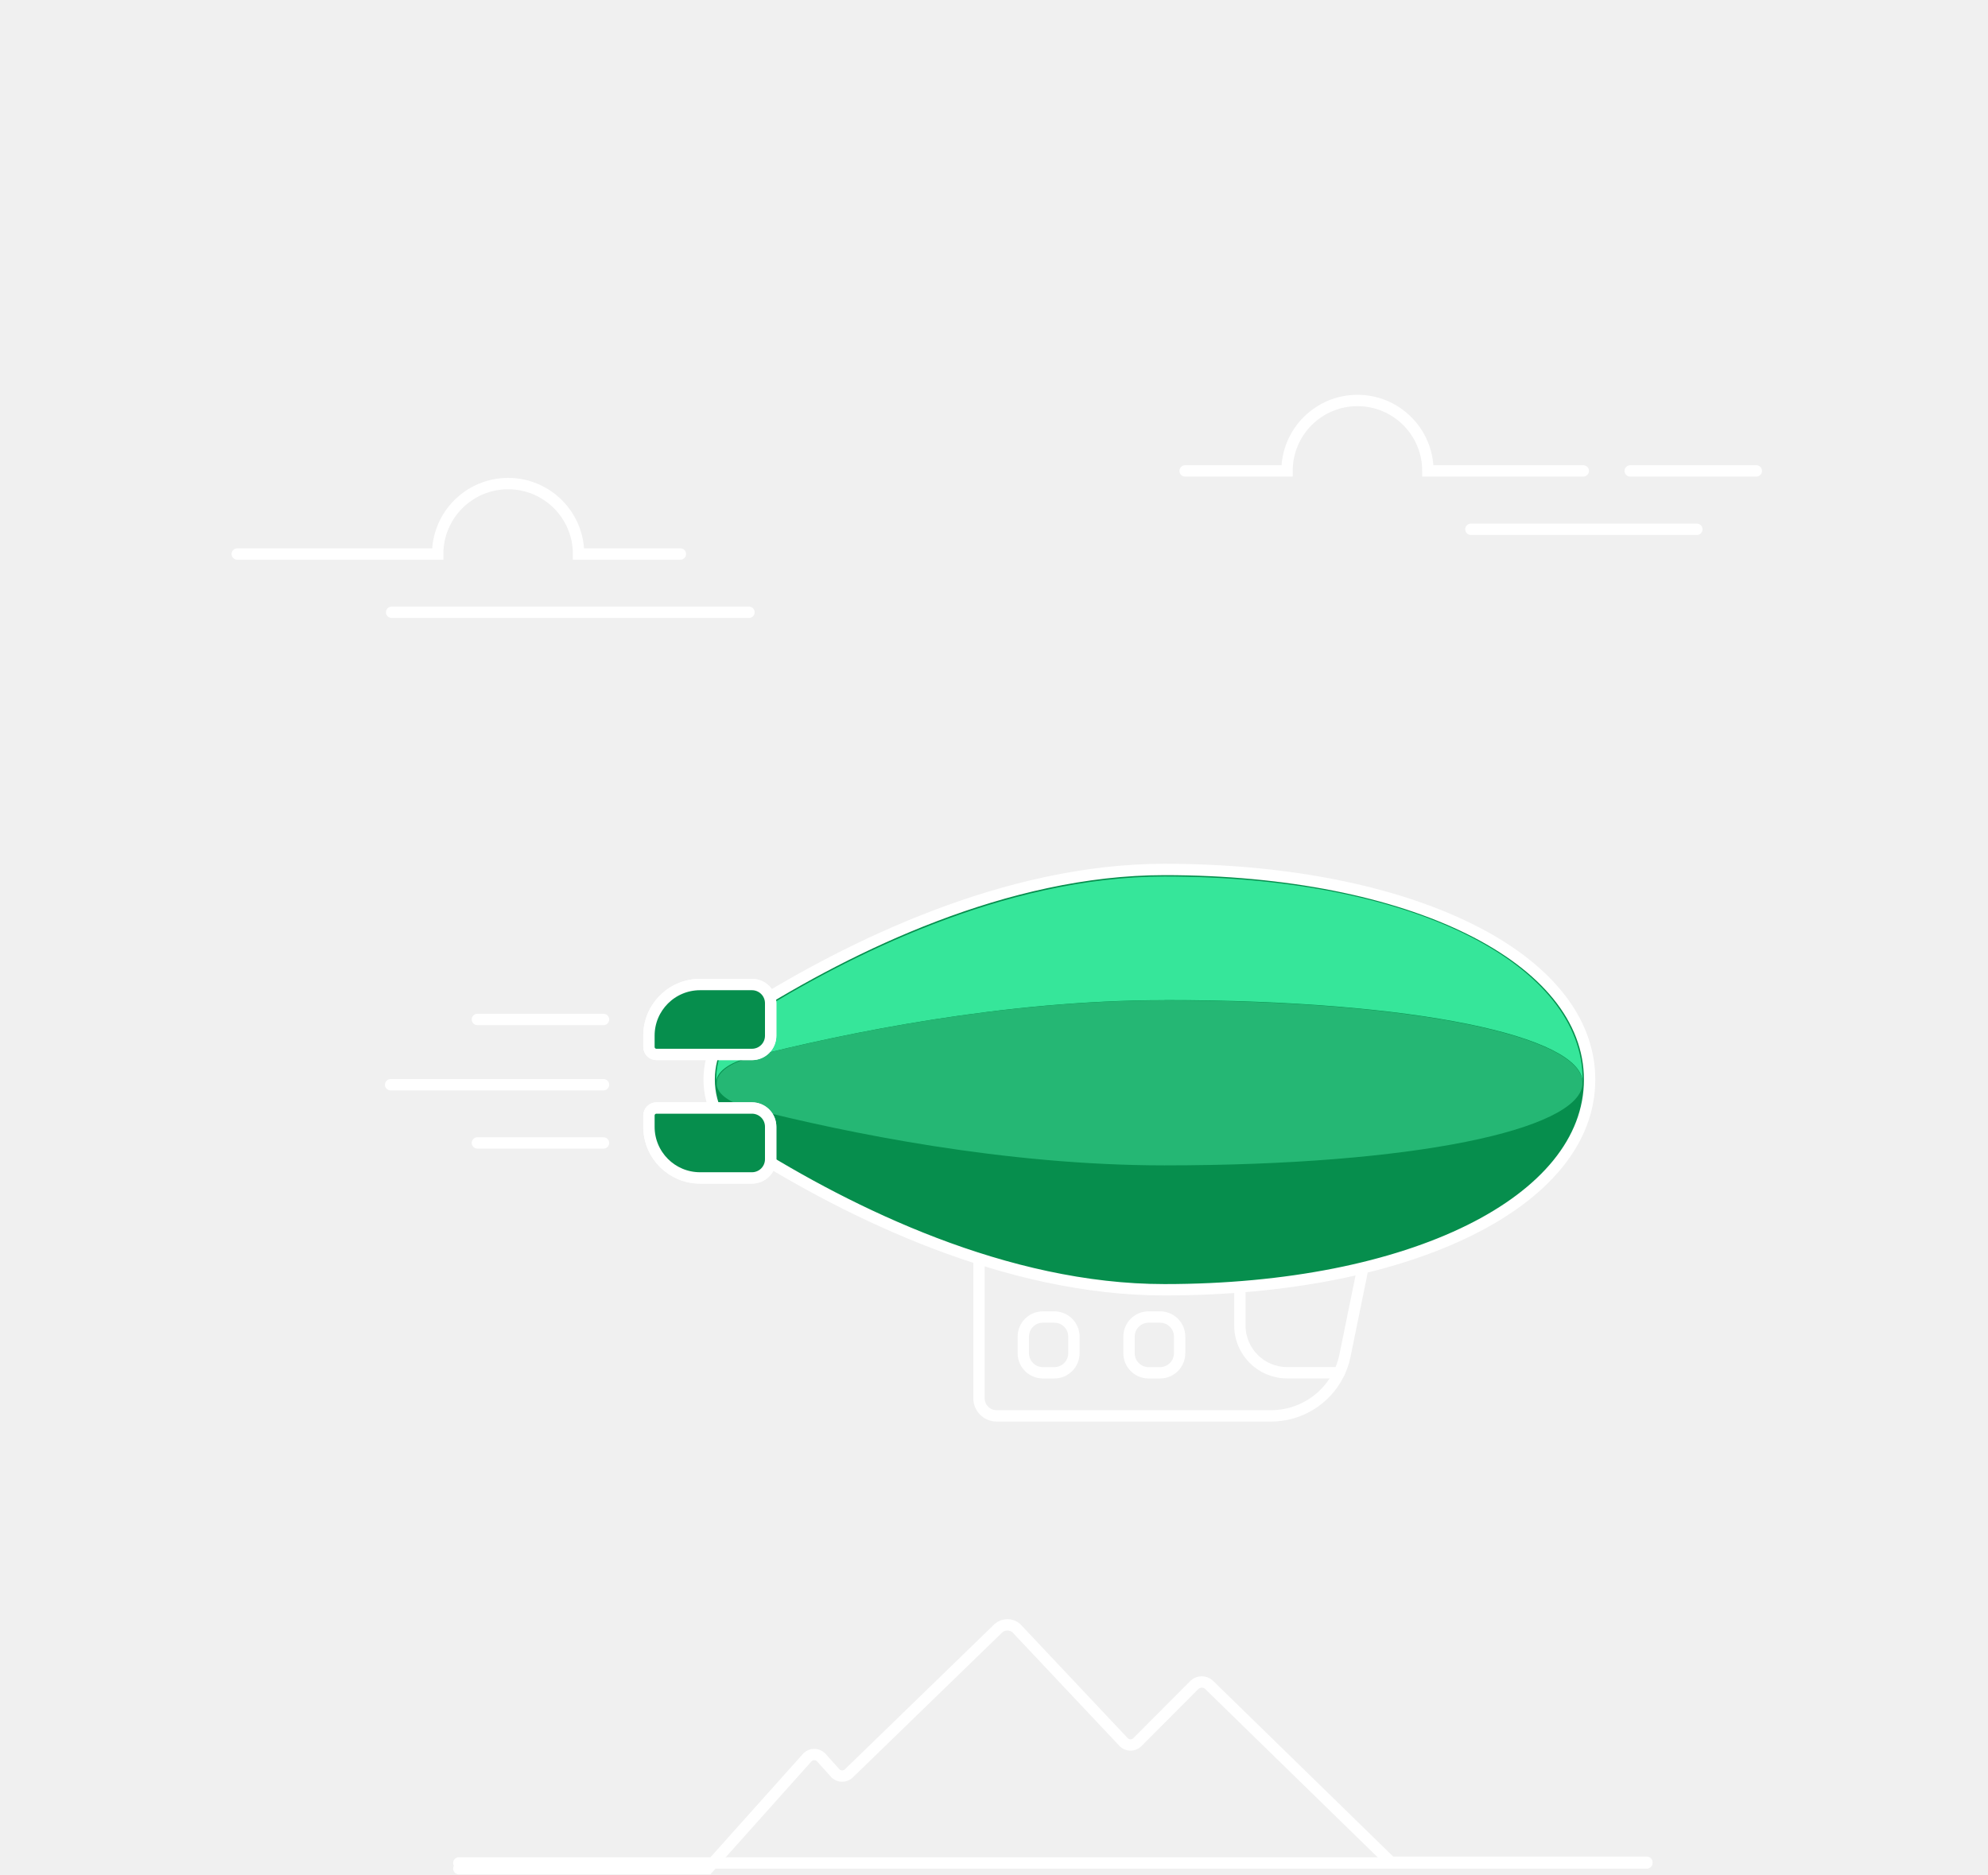
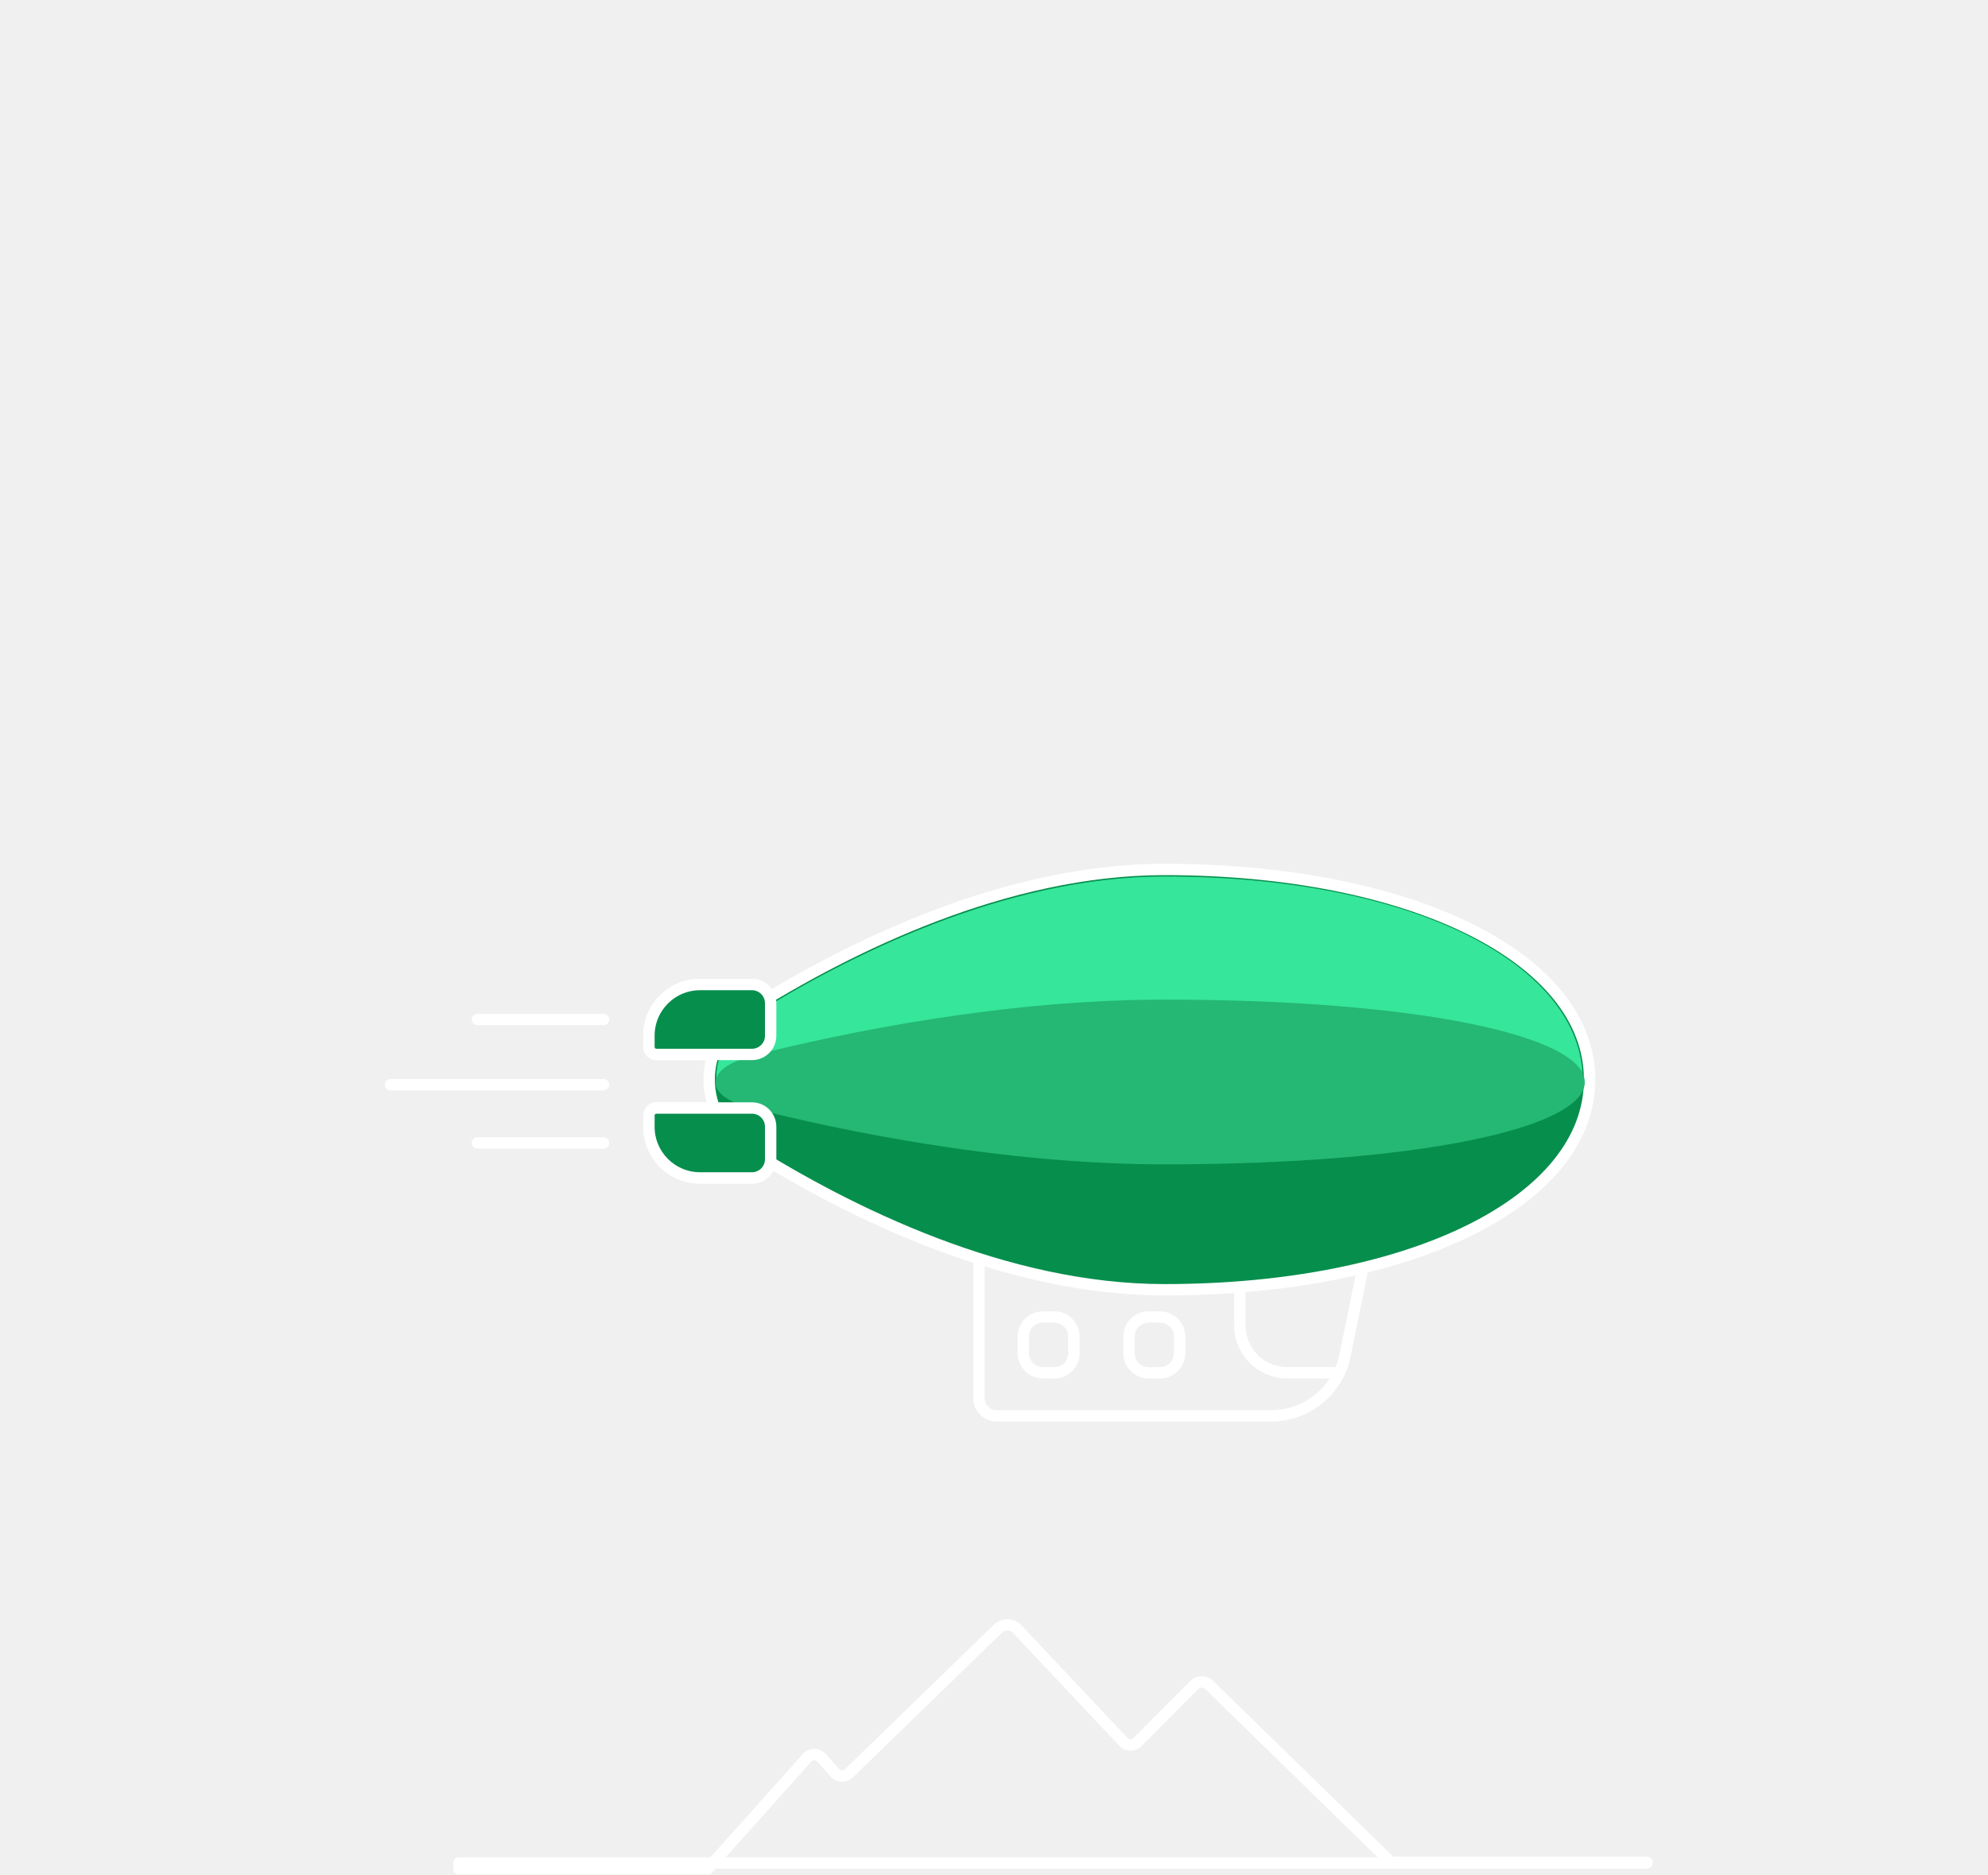
<svg xmlns="http://www.w3.org/2000/svg" viewBox="0 0 350 330">
-   <g>
-     <path d="M175.44,249.28h48.36a13.27,13.27,0,0,0,13-10.65l3.74-18.32H172.36v25.89A3.09,3.09,0,0,0,175.44,249.28Z" fill="none" stroke="#fff" stroke-linecap="round" stroke-linejoin="round" stroke-width="2" />
-     <path d="M235.79,241.69h-9.22a8.31,8.31,0,0,1-8.28-8.31V220.31" fill="none" stroke="#fff" stroke-linecap="round" stroke-miterlimit="10" stroke-width="2" />
-     <path d="M204.25,231.88h-2.05a3.45,3.45,0,0,0-3.43,3.45v2.92a3.45,3.45,0,0,0,3.43,3.45h2.05a3.45,3.45,0,0,0,3.43-3.45v-2.92A3.44,3.44,0,0,0,204.25,231.88Z" fill="none" stroke="#fff" stroke-linecap="round" stroke-linejoin="round" stroke-width="2" />
-     <path d="M185.64,231.88h-2.05a3.45,3.45,0,0,0-3.43,3.45v2.92a3.45,3.45,0,0,0,3.43,3.45h2.05a3.45,3.45,0,0,0,3.43-3.45v-2.92A3.45,3.45,0,0,0,185.64,231.88Z" fill="none" stroke="#fff" stroke-linecap="round" stroke-linejoin="round" stroke-width="2" />
-     <path d="M205,227.08c43.38,0,74.86-15.55,74.86-37s-31.48-37-74.86-37c-27.94,0-55.36,13.53-73.46,24.87a14.3,14.3,0,0,0,0,24.21c18.09,11.33,45.52,24.87,73.46,24.87" fill="#068e4d" />
-     <path d="M205,227.08c43.38,0,74.86-15.55,74.86-37s-31.48-37-74.86-37c-27.94,0-55.36,13.53-73.46,24.87a14.3,14.3,0,0,0,0,24.21C149.63,213.54,177.06,227.08,205,227.08Z" fill="none" stroke="#fff" stroke-width="2" />
-     <path d="M205,176.09c-28.23,0-56.07,5.76-72.81,10-3.95,1-6,2.66-6.08,4.34A12.93,12.93,0,0,1,132.18,179c16.74-10.5,44.58-24.68,72.81-24.68,44.81,0,73.64,16,73.64,35.75,0,0.12,0,.24,0,0.37-0.37-7.95-29.1-14.37-73.63-14.37" fill="#36e69a" />
-     <path d="M132.18,195.12c16.74,4.27,44.58,10,72.81,10,44.14,0,72.75-6.32,73.6-14.18-0.86,19.34-29.45,34.86-73.6,34.86-28.23,0-56.07-14.19-72.81-24.68a12.88,12.88,0,0,1-6-10.18c0.26,1.61,2.26,3.18,6,4.14" fill="#068e4d" />
-     <path d="M132.18,186.12c16.74-4.27,44.58-10,72.81-10,44.53,0,73.26,6.43,73.61,14.38,0,0.17,0,.34,0,0.51-0.85,7.86-29.45,14.17-73.6,14.17-28.23,0-56.07-5.76-72.81-10-3.79-1-5.79-2.53-6-4.13l0-.51c0.13-1.69,2.15-3.36,6.1-4.37" fill="#25b774" />
-     <path d="M123.23,173.34h9.16a3.29,3.29,0,0,1,3.29,3.3v5.71a3.29,3.29,0,0,1-3.29,3.3H115.57a1.32,1.32,0,0,1-1.32-1.32v-2a9,9,0,0,1,9-9" fill="#068e4d" />
-     <path d="M123.23,173.34h9.16a3.29,3.29,0,0,1,3.29,3.3v5.71a3.29,3.29,0,0,1-3.29,3.3H115.57a1.32,1.32,0,0,1-1.32-1.32v-2A9,9,0,0,1,123.23,173.34Z" fill="none" stroke="#fff" stroke-linecap="round" stroke-linejoin="round" stroke-width="2" />
-     <path d="M123.23,207.39h9.16a3.29,3.29,0,0,0,3.29-3.3v-5.71a3.29,3.29,0,0,0-3.29-3.3H115.57a1.32,1.32,0,0,0-1.32,1.32v2a9,9,0,0,0,9,9" fill="#068e4d" />
-     <path d="M123.23,207.39h9.16a3.29,3.29,0,0,0,3.29-3.3v-5.71a3.29,3.29,0,0,0-3.29-3.3H115.57a1.32,1.32,0,0,0-1.32,1.32v2A9,9,0,0,0,123.23,207.39Z" fill="none" stroke="#fff" stroke-linecap="round" stroke-linejoin="round" stroke-width="2" />
-     <path d="M123.23,173.34h9.16a3.29,3.29,0,0,1,3.29,3.3v5.71a3.29,3.29,0,0,1-3.29,3.3H115.57a1.32,1.32,0,0,1-1.32-1.32v-2a9,9,0,0,1,9-9" fill="#068e4d" />
-     <path d="M123.23,173.34h9.16a3.29,3.29,0,0,1,3.29,3.3v5.71a3.29,3.29,0,0,1-3.29,3.3H115.57a1.32,1.32,0,0,1-1.32-1.32v-2A9,9,0,0,1,123.23,173.34Z" fill="none" stroke="#fff" stroke-linecap="round" stroke-linejoin="round" stroke-width="2" />
-     <path d="M123.23,207.39h9.16a3.29,3.29,0,0,0,3.29-3.3v-5.71a3.29,3.29,0,0,0-3.29-3.3H115.57a1.32,1.32,0,0,0-1.32,1.32v2a9,9,0,0,0,9,9" fill="#068e4d" />
-     <path d="M123.23,207.39h9.16a3.29,3.29,0,0,0,3.29-3.3v-5.71a3.29,3.29,0,0,0-3.29-3.3H115.57a1.32,1.32,0,0,0-1.32,1.32v2A9,9,0,0,0,123.23,207.39Z" fill="none" stroke="#fff" stroke-linecap="round" stroke-linejoin="round" stroke-width="2" />
+   <g id="first-frame">
+     <g id="airship">
+       <g id="rule-back">
+         <path d="M123.23,173.34h9.16a3.29,3.29,0,0,1,3.29,3.3v5.71a3.29,3.29,0,0,1-3.29,3.3H115.57a1.32,1.32,0,0,1-1.32-1.32v-2a9,9,0,0,1,9-9" fill="#068e4d" />
+         <path d="M123.23,173.34h9.16a3.29,3.29,0,0,1,3.29,3.3v5.71a3.29,3.29,0,0,1-3.29,3.3H115.57a1.32,1.32,0,0,1-1.32-1.32v-2A9,9,0,0,1,123.23,173.34Z" fill="none" stroke="#fff" stroke-linecap="round" stroke-linejoin="round" stroke-width="2" />
+         <path d="M123.23,207.39h9.16a3.29,3.29,0,0,0,3.29-3.3v-5.71a3.29,3.29,0,0,0-3.29-3.3H115.57a1.32,1.32,0,0,0-1.32,1.32v2a9,9,0,0,0,9,9" fill="#068e4d" />
+         <path d="M123.23,207.39h9.16a3.29,3.29,0,0,0,3.29-3.3v-5.71a3.29,3.29,0,0,0-3.29-3.3H115.57a1.32,1.32,0,0,0-1.32,1.32v2A9,9,0,0,0,123.23,207.39Z" fill="none" stroke="#fff" stroke-linecap="round" stroke-linejoin="round" stroke-width="2" />
+       </g>
+       <g id="body">
+         <g id="cabine">
+           <path d="M175.44,249.28h48.36a13.27,13.27,0,0,0,13-10.65l3.74-18.32H172.36v25.89A3.09,3.09,0,0,0,175.44,249.28Z" fill="none" stroke="#fff" stroke-linecap="round" stroke-linejoin="round" stroke-width="2" />
+           <path d="M235.79,241.69h-9.22a8.31,8.31,0,0,1-8.28-8.31V220.31" fill="none" stroke="#fff" stroke-linecap="round" stroke-miterlimit="10" stroke-width="2" />
+           <path d="M204.25,231.88h-2.05a3.45,3.45,0,0,0-3.43,3.45v2.92a3.45,3.45,0,0,0,3.43,3.45h2.05a3.45,3.45,0,0,0,3.43-3.45v-2.92A3.44,3.44,0,0,0,204.25,231.88Z" fill="none" stroke="#fff" stroke-linecap="round" stroke-linejoin="round" stroke-width="2">
+             <animate begin="4s" attributeType="CSS" attributeName="opacity" to="0" dur="10ms" fill="freeze" />
+           </path>
+           <path d="M185.64,231.88h-2.05a3.45,3.45,0,0,0-3.43,3.45v2.92a3.45,3.45,0,0,0,3.43,3.45h2.05a3.45,3.45,0,0,0,3.43-3.45v-2.92A3.45,3.45,0,0,0,185.64,231.88Z" fill="none" stroke="#fff" stroke-linecap="round" stroke-linejoin="round" stroke-width="2" />
+         </g>
+         <path d="M205,227.08c43.38,0,74.86-15.55,74.86-37s-31.48-37-74.86-37c-27.94,0-55.36,13.53-73.46,24.87a14.3,14.3,0,0,0,0,24.21c18.09,11.33,45.52,24.87,73.46,24.87" fill="#068e4d" />
+         <path d="M205,227.08c43.38,0,74.86-15.55,74.86-37s-31.48-37-74.86-37c-27.94,0-55.36,13.53-73.46,24.87a14.3,14.3,0,0,0,0,24.21C149.63,213.54,177.06,227.08,205,227.08Z" fill="none" stroke="#fff" stroke-width="2" />
+         <path d="M204.99 198C176.76 198 189.5 198 159.5 195C155.55 196 126.19 188.75 126.11 190.43C126.028 188.159 126.546 185.908 127.612 183.901C128.678 181.894 130.253 180.204 132.18 179C148.92 168.5 176.76 154.32 204.99 154.32C249.8 154.32 278.63 170.32 278.63 190.07C278.63 190.19 278.63 190.31 278.63 190.44C277 200 249.52 198 204.99 198Z" fill="#36E69A" />
+         <path d="M132.18,195.12c16.74,4.27,44.58,10,72.81,10,44.14,0,72.75-6.32,73.6-14.18-0.86,19.34-29.45,34.86-73.6,34.86-28.23,0-56.07-14.19-72.81-24.68a12.88,12.88,0,0,1-6-10.18c0.26,1.61,2.26,3.18,6,4.14" fill="#068e4d" />
+         <path fill="#25b774" d="M 132.013 185.979 C 148.818 181.718 176.766 176 205.105 176 C 249.807 176 278.649 182.417 279 190.35 C 279 190.52 279 190.69 279 190.859 C 278.147 198.703 249.436 205 205.115 205 C 176.776 205 148.828 199.252 132.023 195.021 C 128.219 194.023 126.211 192.496 126 190.899 V 190.39 C 126.131 188.704 128.158 187.037 132.124 186.029" />
+         <path d="M123.23,173.34h9.16a3.29,3.29,0,0,1,3.29,3.3v5.71a3.29,3.29,0,0,1-3.29,3.3H115.57a1.32,1.32,0,0,1-1.32-1.32v-2a9,9,0,0,1,9-9" fill="#068e4d" />
+       </g>
+       <g id="rule-front">
+         <path d="M123.23,173.34h9.16a3.29,3.29,0,0,1,3.29,3.3v5.71a3.29,3.29,0,0,1-3.29,3.3H115.57a1.32,1.32,0,0,1-1.32-1.32v-2a9,9,0,0,1,9-9" fill="#068e4d" />
+         <path d="M123.23,173.34h9.16a3.29,3.29,0,0,1,3.29,3.3v5.71a3.29,3.29,0,0,1-3.29,3.3H115.57a1.32,1.32,0,0,1-1.32-1.32v-2A9,9,0,0,1,123.23,173.34Z" fill="none" stroke="#fff" stroke-linecap="round" stroke-linejoin="round" stroke-width="2" />
+         <path d="M123.23,207.39h9.16a3.29,3.29,0,0,0,3.29-3.3v-5.71a3.29,3.29,0,0,0-3.29-3.3H115.57a1.32,1.32,0,0,0-1.32,1.32v2a9,9,0,0,0,9,9" fill="#068e4d" />
+         <path d="M123.23,207.39h9.16a3.29,3.29,0,0,0,3.29-3.3v-5.71a3.29,3.29,0,0,0-3.29-3.3H115.57a1.32,1.32,0,0,0-1.32,1.32v2A9,9,0,0,0,123.23,207.39Z" fill="none" stroke="#fff" stroke-linecap="round" stroke-linejoin="round" stroke-width="2" />
+       </g>
+     </g>
+     <g id="cloud" opacity="0">
+       <line id="first-clout-1" x1="68.95" y1="107.8" x2="131.86" y2="107.8" fill="none" stroke="#fff" stroke-linecap="round" stroke-miterlimit="10" stroke-width="2">
+       </line>
+       <g id="first-cloud-2">
+         <path d="M41.77,97.54H77.06a12.4,12.4,0,1,1,24.8,0h17.93" fill="none" stroke="#fff" stroke-linecap="round" stroke-miterlimit="10" stroke-width="2" />
+       </g>
+     </g>
+     <g id="second-cloud" opacity="0">
+       <line id="second-cloud-2" x1="258.96" y1="93.19" x2="298.74" y2="93.19" fill="none" stroke="#fff" stroke-linecap="round" stroke-miterlimit="10" stroke-width="2">
+       </line>
+       <g id="second-cloud-1">
+         <path d="M278.75,82.91H251.39a12.4,12.4,0,1,0-24.8,0H208.65" fill="none" stroke="#fff" stroke-linecap="round" stroke-miterlimit="10" stroke-width="2">
+         </path>
+         <line x1="287.01" y1="82.91" x2="309.21" y2="82.91" fill="none" stroke="#fff" stroke-linecap="round" stroke-miterlimit="10" stroke-width="2" />
+       </g>
+     </g>
+     <g id="lines">
+       <line id="line-1" x1="106.25" y1="179.49" x2="84.05" y2="179.49" fill="none" stroke="#fff" stroke-linecap="round" stroke-miterlimit="10" stroke-width="2">
+       </line>
+       <line id="line-2" x1="106.25" y1="201.23" x2="84.05" y2="201.23" fill="none" stroke="#fff" stroke-linecap="round" stroke-miterlimit="10" stroke-width="2">
+ 
+       </line>
+       <line id="line-3" x1="106.25" y1="190.98" x2="68.77" y2="190.98" fill="none" stroke="#fff" stroke-linecap="round" stroke-miterlimit="10" stroke-width="2">
+       </line>
+     </g>
+     <g id="mount">
+       <path d="M289.94,327.88H244.88L212.8,296.58a1.89,1.89,0,0,0-2.44,0l-10.2,10.23a1.72,1.72,0,0,1-2.25,0l-19-20.17a2.4,2.4,0,0,0-3.1,0l-26.42,25.64a1.71,1.71,0,0,1-2.25,0l-2.63-2.92a1.71,1.71,0,0,0-2.31,0L124.63,329H80.78" fill="none" stroke="#fff" stroke-linecap="round" stroke-miterlimit="10" stroke-width="2" />
+       <path d="M289.94,328H200.15c-0.86,0-1.56,0-2.25,0h-19c-1.5,0-2.23,0-3.1,0h-32.3c-1.09,0-1.66,0-2.31,0H80.78" fill="none" stroke="#fff" stroke-linecap="round" stroke-miterlimit="10" stroke-width="2" />
+     </g>
  </g>
-   <line x1="68.95" y1="107.8" x2="131.86" y2="107.8" fill="none" stroke="#fff" stroke-linecap="round" stroke-miterlimit="10" stroke-width="2" />
-   <g>
-     <path d="M41.77,97.54H77.06a12.4,12.4,0,1,1,24.8,0h17.93" fill="none" stroke="#fff" stroke-linecap="round" stroke-miterlimit="10" stroke-width="2" />
-   </g>
-   <line x1="258.96" y1="93.19" x2="298.74" y2="93.19" fill="none" stroke="#fff" stroke-linecap="round" stroke-miterlimit="10" stroke-width="2" />
-   <g>
-     <path d="M278.75,82.91H251.39a12.4,12.4,0,1,0-24.8,0H208.65" fill="none" stroke="#fff" stroke-linecap="round" stroke-miterlimit="10" stroke-width="2" />
-     <line x1="287.01" y1="82.91" x2="309.21" y2="82.91" fill="none" stroke="#fff" stroke-linecap="round" stroke-miterlimit="10" stroke-width="2" />
-   </g>
-   <line x1="106.25" y1="179.49" x2="84.05" y2="179.49" fill="none" stroke="#fff" stroke-linecap="round" stroke-miterlimit="10" stroke-width="2" />
-   <line x1="106.25" y1="201.23" x2="84.05" y2="201.23" fill="none" stroke="#fff" stroke-linecap="round" stroke-miterlimit="10" stroke-width="2" />
-   <line x1="106.25" y1="190.98" x2="68.77" y2="190.98" fill="none" stroke="#fff" stroke-linecap="round" stroke-miterlimit="10" stroke-width="2" />
-   <g>
-     <path d="M289.94,327.88H244.88L212.8,296.58a1.89,1.89,0,0,0-2.44,0l-10.2,10.23a1.72,1.72,0,0,1-2.25,0l-19-20.17a2.4,2.4,0,0,0-3.1,0l-26.42,25.64a1.71,1.71,0,0,1-2.25,0l-2.63-2.92a1.71,1.71,0,0,0-2.31,0L124.63,329H80.78" fill="none" stroke="#fff" stroke-linecap="round" stroke-miterlimit="10" stroke-width="2" />
-     <path d="M289.94,328H200.15c-0.86,0-1.56,0-2.25,0h-19c-1.5,0-2.23,0-3.1,0h-32.3c-1.09,0-1.66,0-2.31,0H80.78" fill="none" stroke="#fff" stroke-linecap="round" stroke-miterlimit="10" stroke-width="2" />
+   <g id="window">
+     <path opacity="0" d="M275,225.43H257.87a17.6,17.6,0,0,1-17.52-17.58V170a17.6,17.6,0,0,1,17.52-17.58H275A17.6,17.6,0,0,1,292.51,170v37.83A17.61,17.61,0,0,1,275,225.43Z" fill="none" stroke="#fff" stroke-width="2">
+     </path>
  </g>
</svg>
